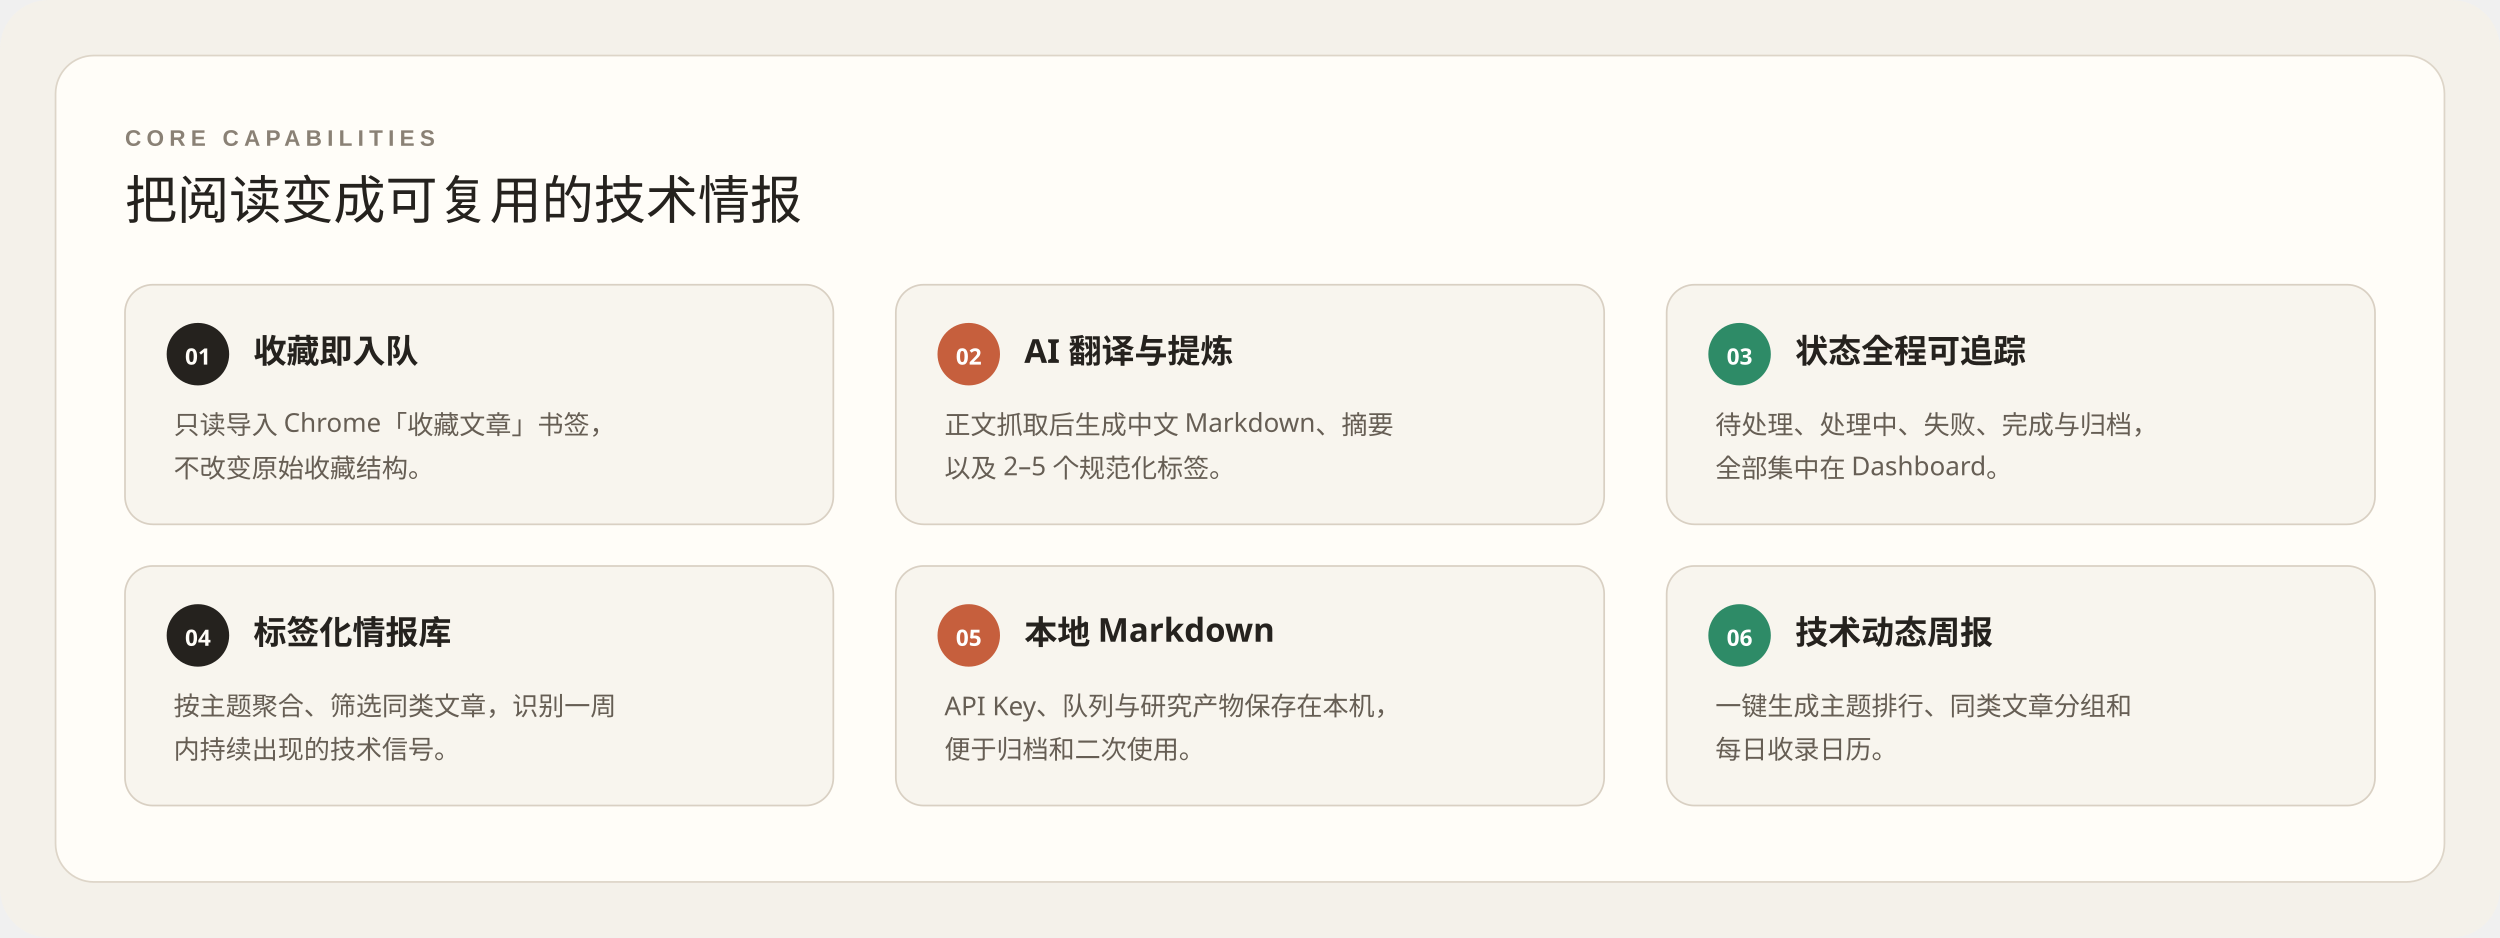
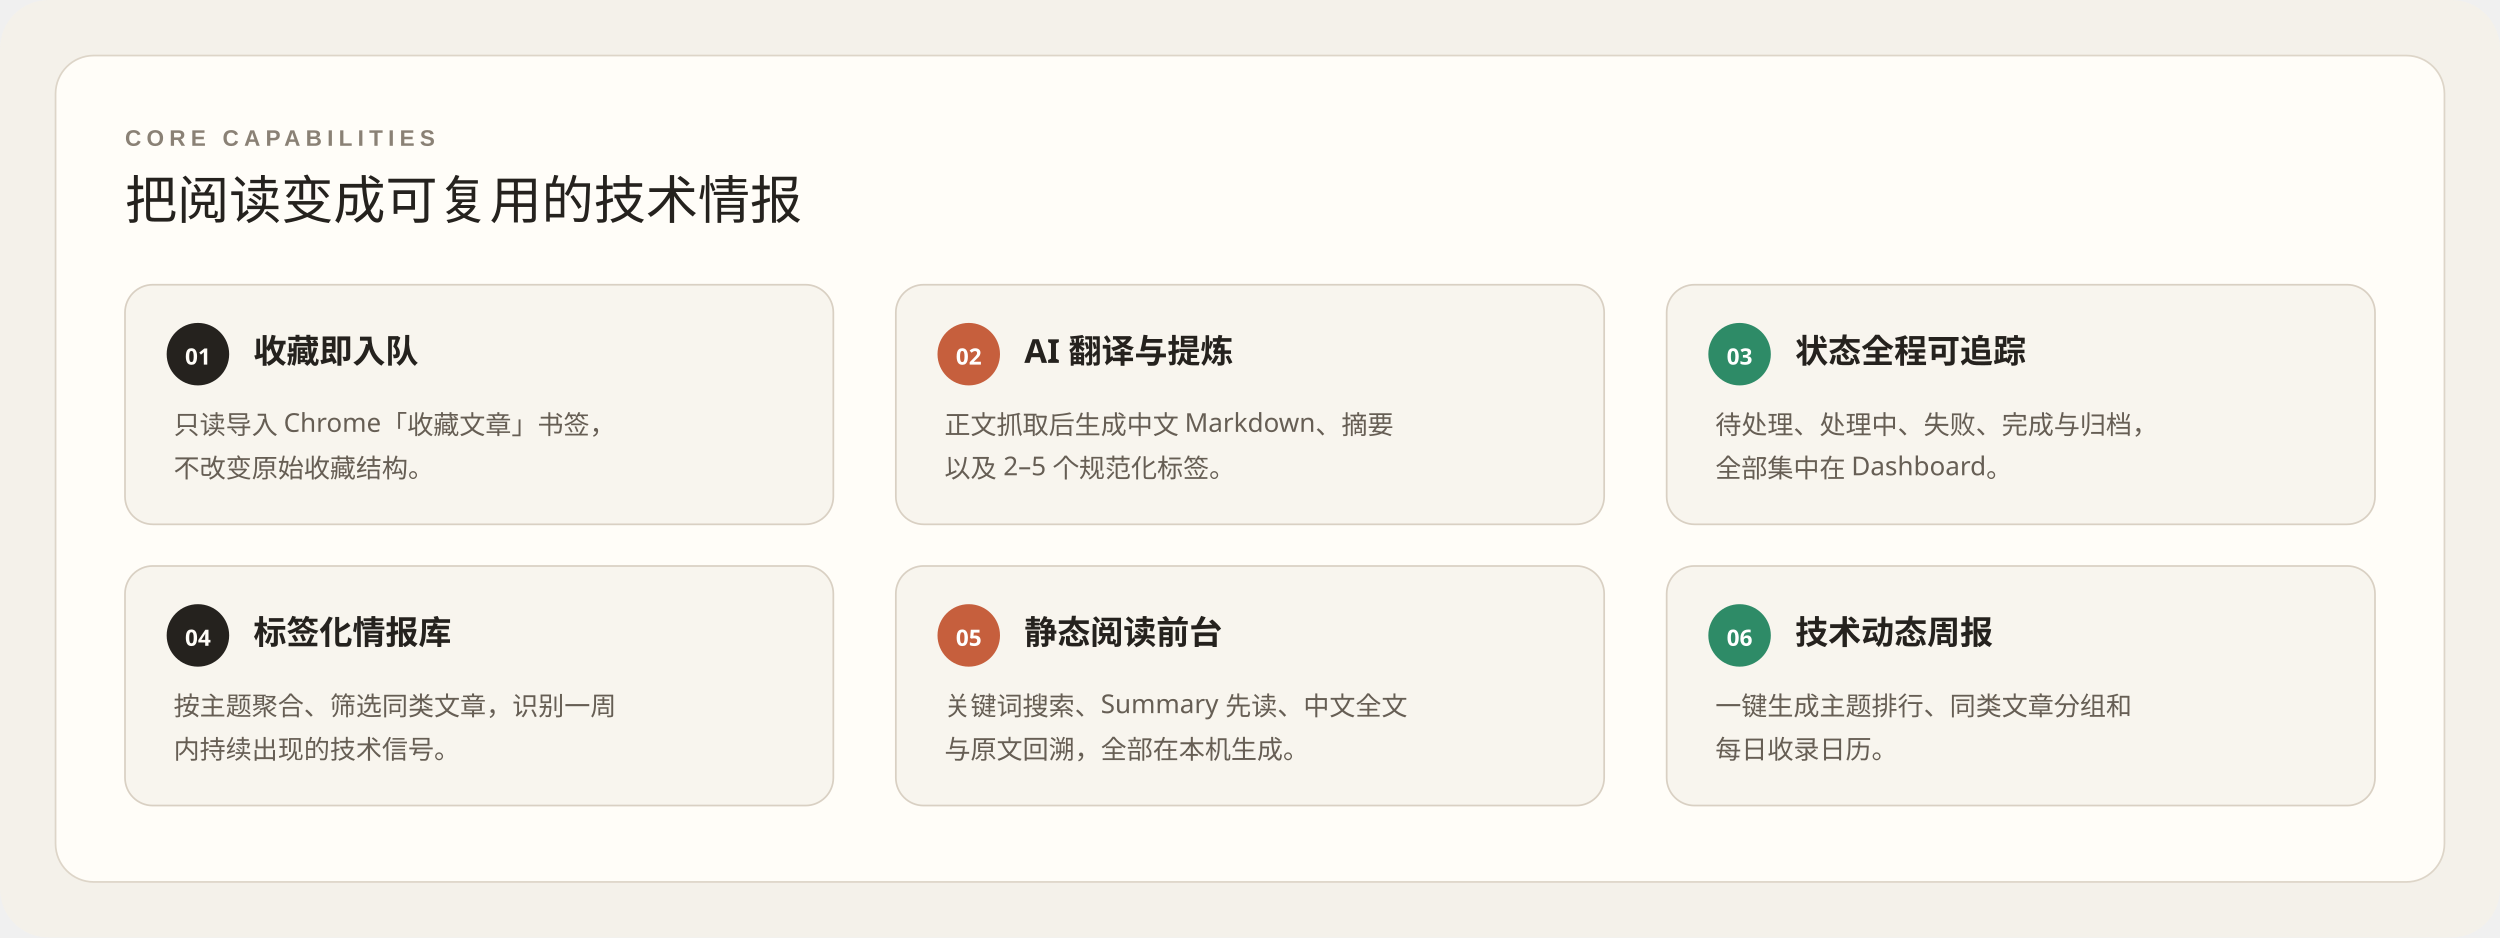
<svg xmlns="http://www.w3.org/2000/svg" width="1440" height="540" viewBox="0 0 1440 540" fill="none">
  <rect width="1440" height="540" rx="28" fill="#F4F1EA" />
  <rect x="32" y="32" width="1376" height="476" rx="22" fill="#FFFDF8" stroke="#DDD5C8" />
  <text x="72" y="84" fill="#8A8175" font-family="Segoe UI, Arial, sans-serif" font-size="13" font-weight="700" letter-spacing="3">CORE CAPABILITIES</text>
  <text x="72" y="126" fill="#25221E" font-family="Georgia, Microsoft YaHei, serif" font-size="30">把阅读变成可复用的技术情报</text>
  <g font-family="Segoe UI, PingFang SC, Microsoft YaHei, sans-serif">
    <g transform="translate(72 164)">
      <rect width="408" height="138" rx="16" fill="#F8F5EE" stroke="#D9D0C3" />
      <circle cx="42" cy="40" r="18" fill="#25221E" />
      <text x="42" y="46" fill="#FFFDF8" font-size="13" font-weight="700" text-anchor="middle">01</text>
      <text x="74" y="45" fill="#25221E" font-size="19" font-weight="700">收藏即入队</text>
      <text x="28" y="86" fill="#665E54" font-size="15">只读导入 Chrome「收藏文章」书签，</text>
      <text x="28" y="111" fill="#665E54" font-size="15">不改变原始收藏结构。</text>
    </g>
    <g transform="translate(516 164)">
      <rect width="408" height="138" rx="16" fill="#F8F5EE" stroke="#D9D0C3" />
      <circle cx="42" cy="40" r="18" fill="#C65F3D" />
      <text x="42" y="46" fill="white" font-size="13" font-weight="700" text-anchor="middle">02</text>
      <text x="74" y="45" fill="#25221E" font-size="19" font-weight="700">AI 翻译与提炼</text>
      <text x="28" y="86" fill="#665E54" font-size="15">正文抓取后生成中文 Markdown、摘要</text>
      <text x="28" y="111" fill="#665E54" font-size="15">以及 2–5 个规范化标签。</text>
    </g>
    <g transform="translate(960 164)">
      <rect width="408" height="138" rx="16" fill="#F8F5EE" stroke="#D9D0C3" />
      <circle cx="42" cy="40" r="18" fill="#2E8B67" />
      <text x="42" y="46" fill="white" font-size="13" font-weight="700" text-anchor="middle">03</text>
      <text x="74" y="45" fill="#25221E" font-size="19" font-weight="700">状态全程可追踪</text>
      <text x="28" y="86" fill="#665E54" font-size="15">待处理、处理中、失败、完成与归档，</text>
      <text x="28" y="111" fill="#665E54" font-size="15">全部集中在 Dashboard。</text>
    </g>
    <g transform="translate(72 326)">
      <rect width="408" height="138" rx="16" fill="#F8F5EE" stroke="#D9D0C3" />
      <circle cx="42" cy="40" r="18" fill="#25221E" />
      <text x="42" y="46" fill="#FFFDF8" font-size="13" font-weight="700" text-anchor="middle">04</text>
      <text x="74" y="45" fill="#25221E" font-size="19" font-weight="700">标签化情报库</text>
      <text x="28" y="86" fill="#665E54" font-size="15">按主题聚合、筛选同类文章，识别一周</text>
      <text x="28" y="111" fill="#665E54" font-size="15">内持续出现的技术信号。</text>
    </g>
    <g transform="translate(516 326)">
      <rect width="408" height="138" rx="16" fill="#F8F5EE" stroke="#D9D0C3" />
      <circle cx="42" cy="40" r="18" fill="#C65F3D" />
      <text x="42" y="46" fill="white" font-size="13" font-weight="700" text-anchor="middle">05</text>
-       <text x="74" y="45" fill="#25221E" font-size="19" font-weight="700">本地 Markdown</text>
-       <text x="28" y="86" fill="#665E54" font-size="15">API Key、队列与研究产物保存在本机，</text>
-       <text x="28" y="111" fill="#665E54" font-size="15">便于归档和二次使用。</text>
+       <text x="74" y="45" fill="#25221E" font-size="19" font-weight="700">静态阅读前台</text>
+       <text x="28" y="86" fill="#665E54" font-size="15">关键词搜索、Summary 先读、中文全文</text>
+       <text x="28" y="111" fill="#665E54" font-size="15">与原文回溯，全部在本机生成。</text>
    </g>
    <g transform="translate(960 326)">
      <rect width="408" height="138" rx="16" fill="#F8F5EE" stroke="#D9D0C3" />
      <circle cx="42" cy="40" r="18" fill="#2E8B67" />
      <text x="42" y="46" fill="white" font-size="13" font-weight="700" text-anchor="middle">06</text>
      <text x="74" y="45" fill="#25221E" font-size="19" font-weight="700">技术动态周报</text>
      <text x="28" y="86" fill="#665E54" font-size="15">一键生成主题排行、同类文章分组和</text>
      <text x="28" y="111" fill="#665E54" font-size="15">每日收录日历。</text>
    </g>
  </g>
</svg>
